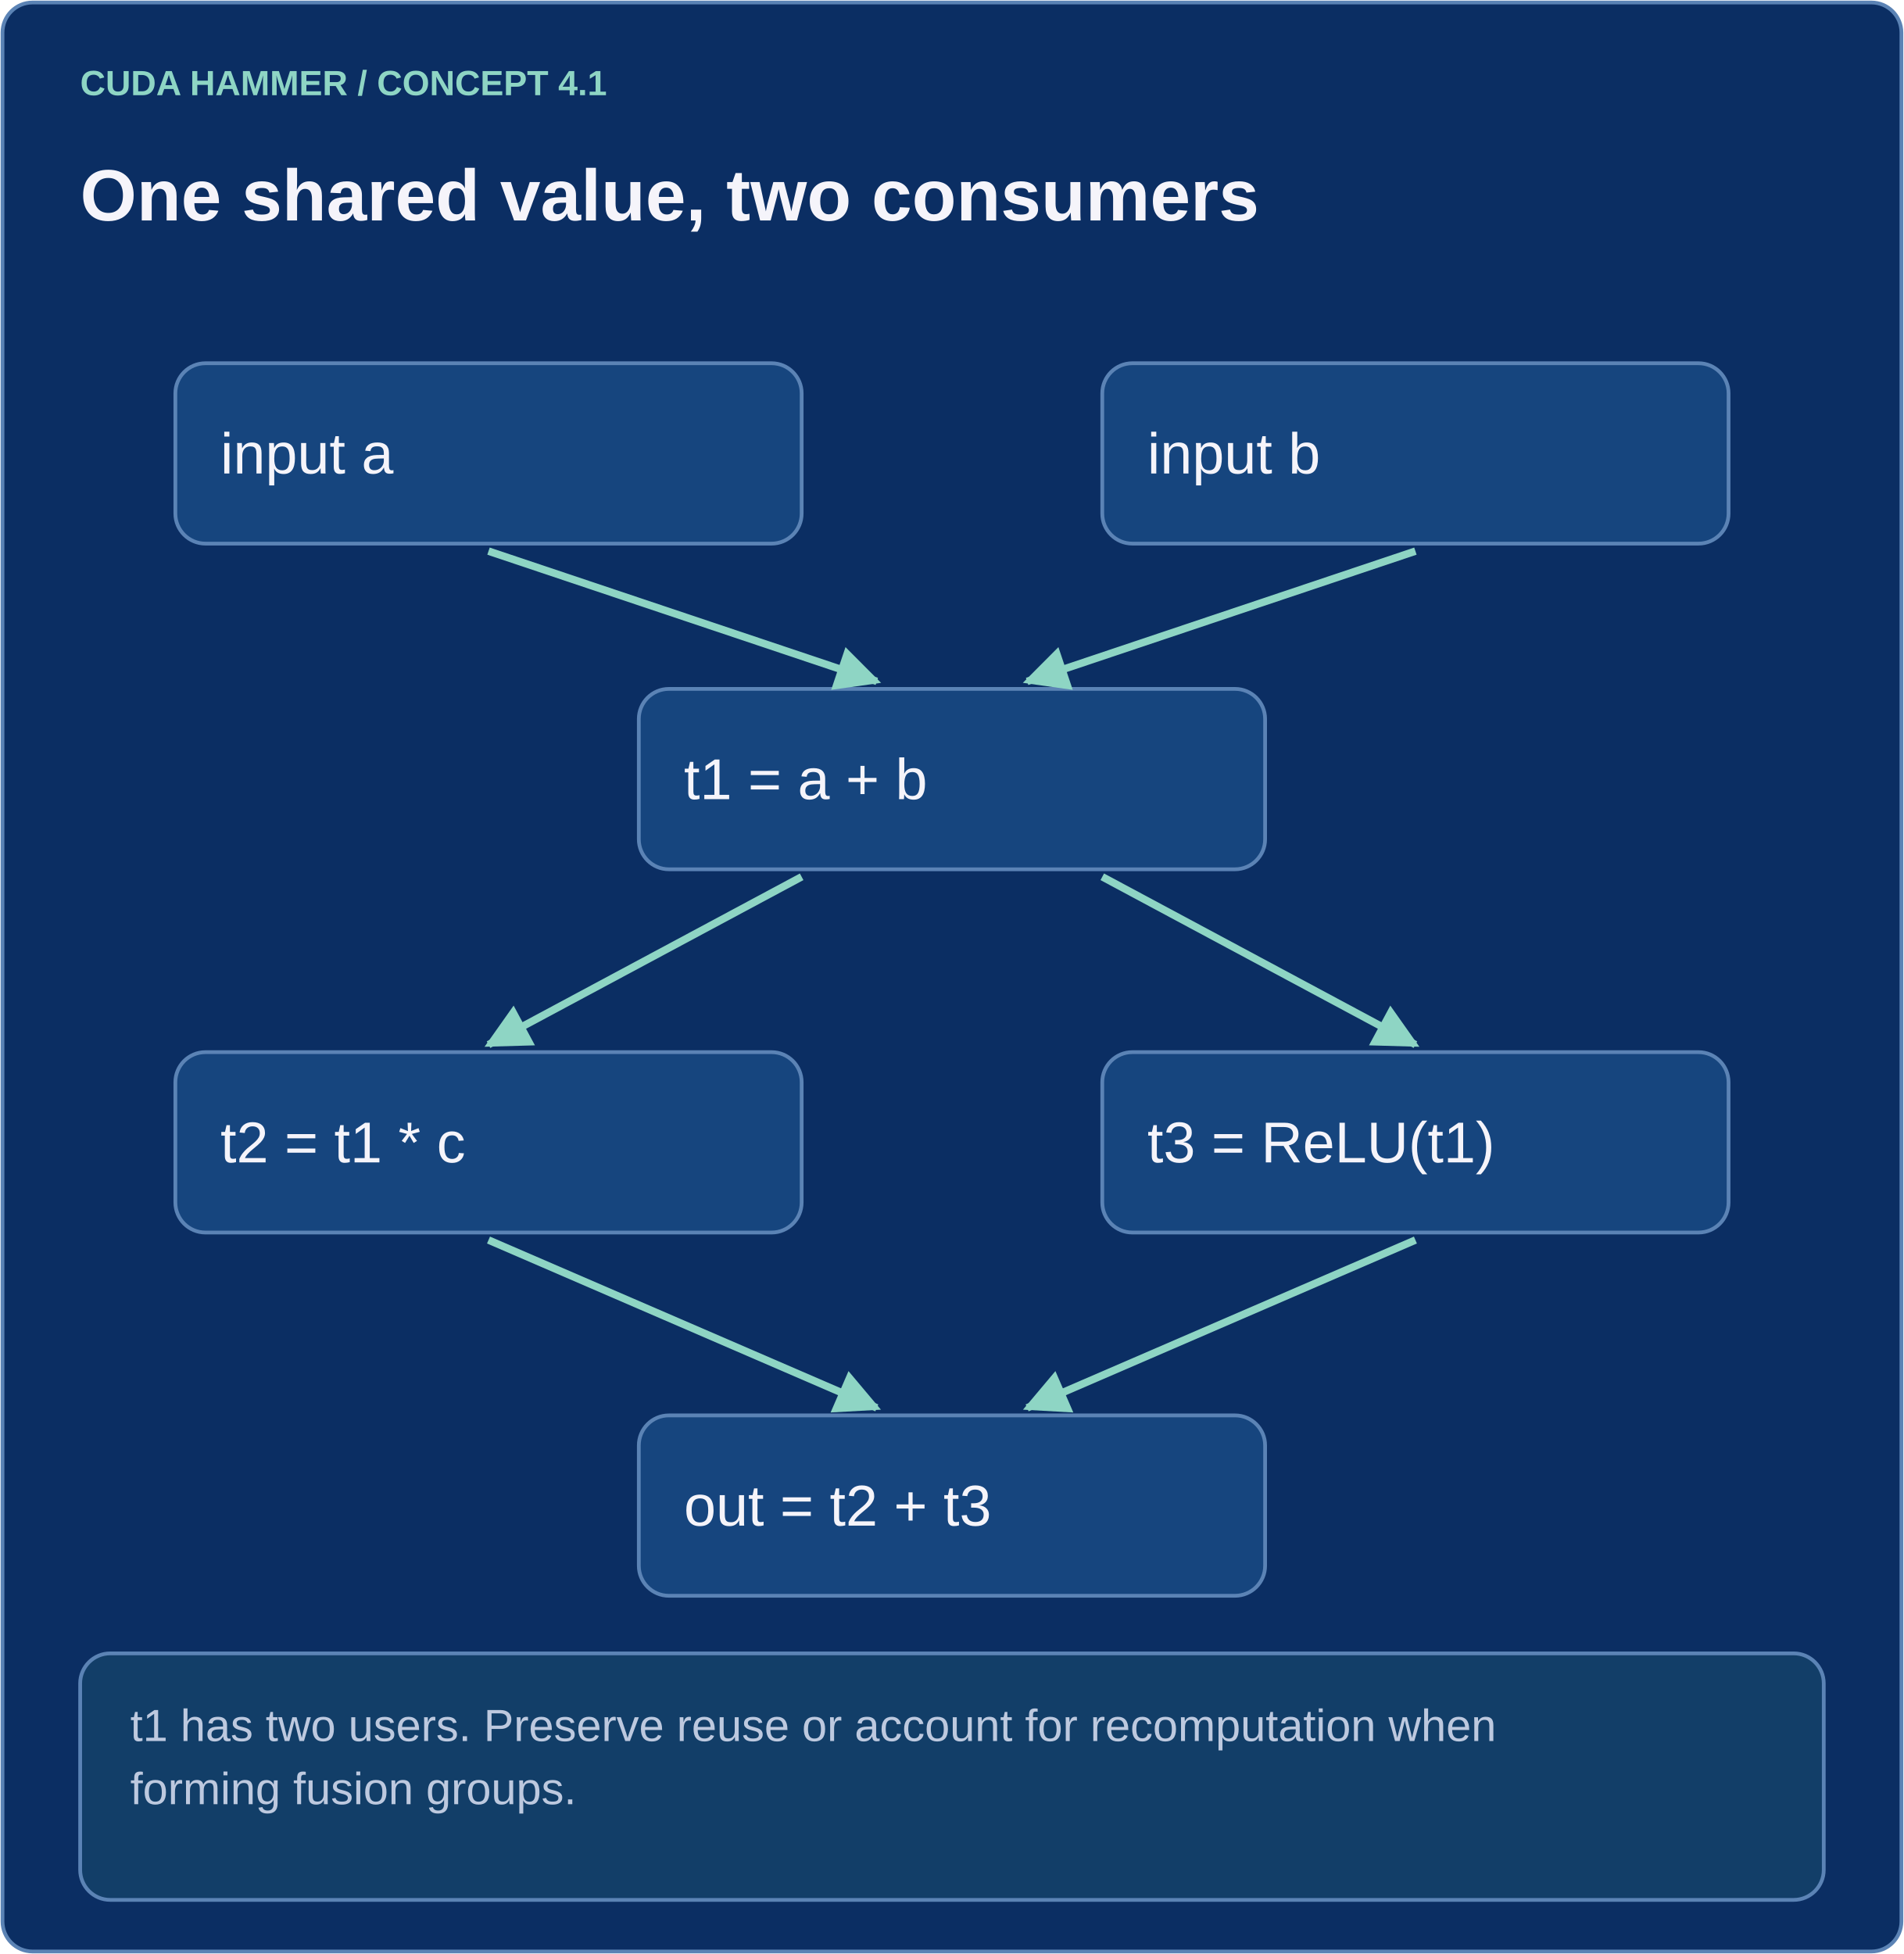
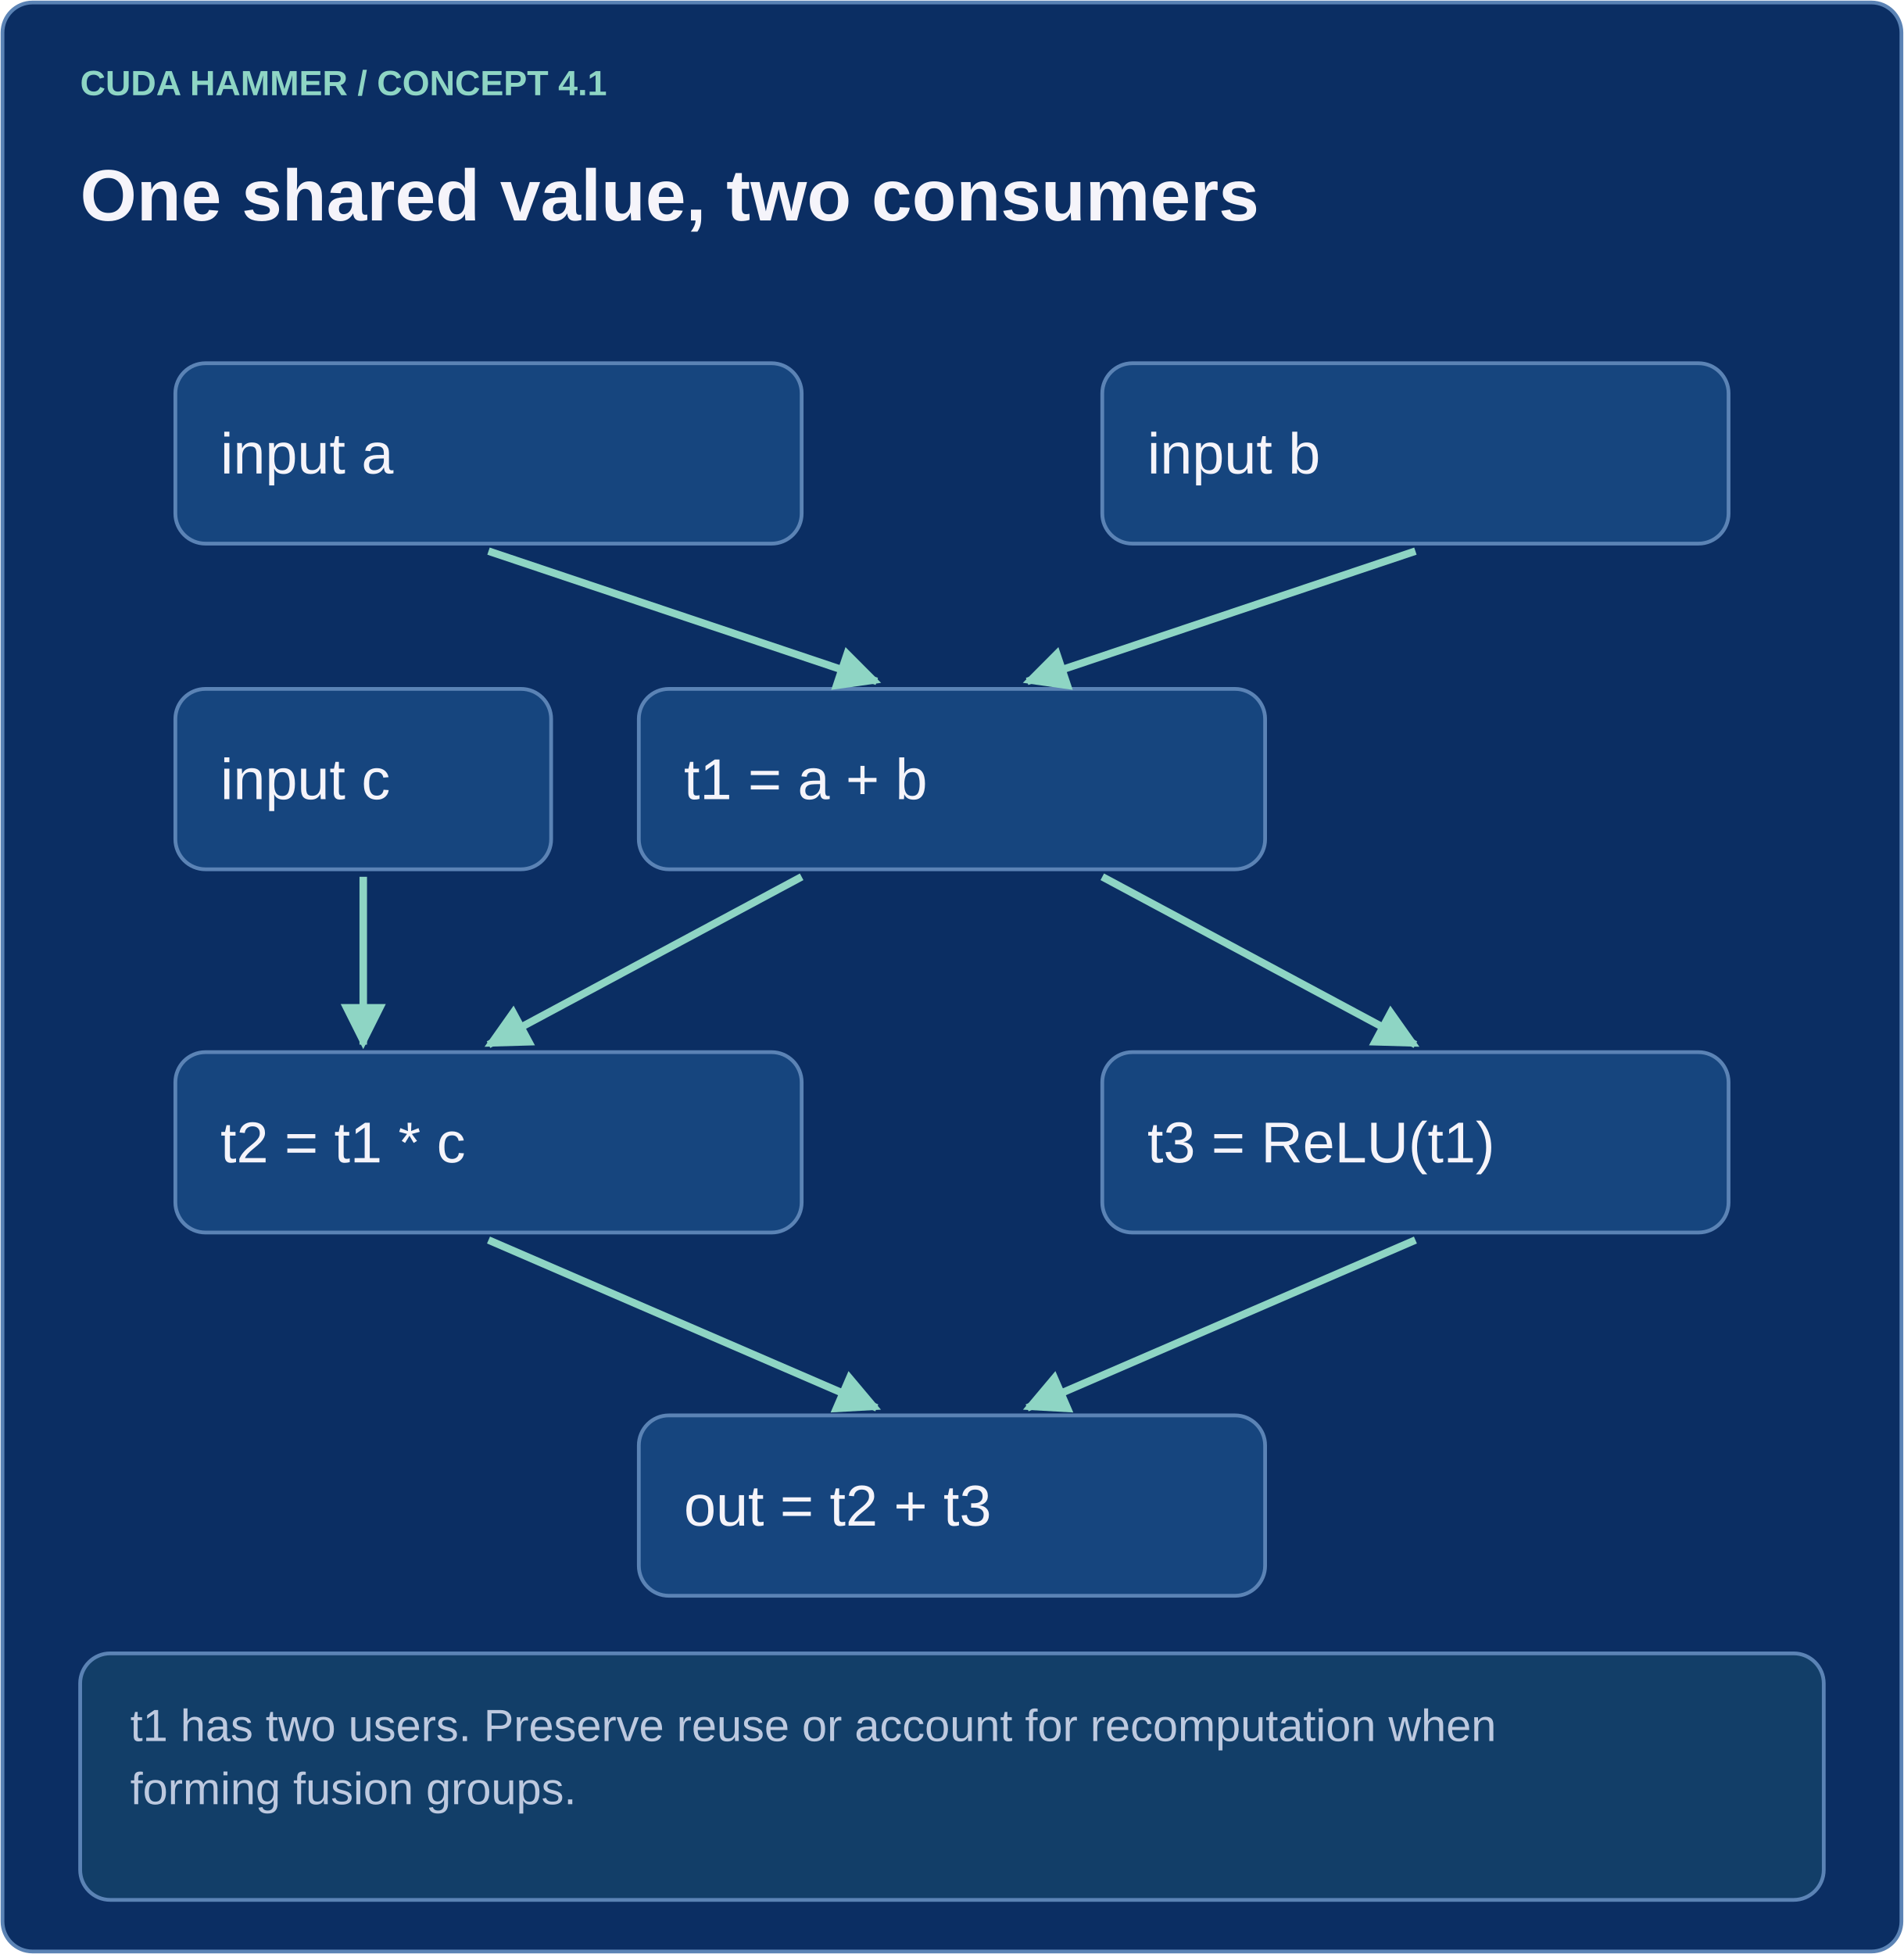
<svg xmlns="http://www.w3.org/2000/svg" width="760" height="780" viewBox="0 0 760 780" role="img" aria-labelledby="title desc">
  <defs>
    <marker id="arrow" viewBox="0 0 10 10" refX="9" refY="5" markerWidth="6" markerHeight="6" orient="auto">
      <path d="M0 0 L10 5 L0 10Z" fill="#8ed5c4" />
    </marker>
  </defs>
  <g font-family="Arial, Helvetica, sans-serif">
    <rect x="1" y="1" width="758" height="778" rx="12" fill="#0b2e63" stroke="#5b83b5" stroke-width="1.5" />
    <text x="32" y="38" font-size="14" fill="#8ed5c4" font-weight="700">CUDA HAMMER / CONCEPT 4.1</text>
    <text x="32" y="88" font-size="29" fill="#f5f4fa" font-weight="600">One shared value, two consumers</text>
    <rect x="70" y="145" width="250" height="72" rx="12" fill="#16457e" stroke="#5b83b5" stroke-width="1.5" />
    <text x="88" y="189" font-size="23" fill="#f5f4fa" font-weight="500">input a</text>
    <rect x="440" y="145" width="250" height="72" rx="12" fill="#16457e" stroke="#5b83b5" stroke-width="1.5" />
    <text x="458" y="189" font-size="23" fill="#f5f4fa" font-weight="500">input b</text>
    <rect x="255" y="275" width="250" height="72" rx="12" fill="#16457e" stroke="#5b83b5" stroke-width="1.5" />
    <text x="273" y="319" font-size="23" fill="#f5f4fa" font-weight="500">t1 = a + b</text>
    <rect x="70" y="420" width="250" height="72" rx="12" fill="#16457e" stroke="#5b83b5" stroke-width="1.5" />
    <text x="88" y="464" font-size="23" fill="#f5f4fa" font-weight="500">t2 = t1 * c</text>
    <rect x="440" y="420" width="250" height="72" rx="12" fill="#16457e" stroke="#5b83b5" stroke-width="1.5" />
    <text x="458" y="464" font-size="23" fill="#f5f4fa" font-weight="500">t3 = ReLU(t1)</text>
    <rect x="255" y="565" width="250" height="72" rx="12" fill="#16457e" stroke="#5b83b5" stroke-width="1.5" />
    <text x="273" y="609" font-size="23" fill="#f5f4fa" font-weight="500">out = t2 + t3</text>
+     <rect x="70" y="275" width="150" height="72" rx="12" fill="#16457e" stroke="#5b83b5" stroke-width="1.5" />
+     <text x="88" y="319" font-size="23" fill="#f5f4fa" font-weight="500">input c</text>
+     <path d="M145 350 V417" fill="none" stroke="#8ed5c4" stroke-width="3" marker-end="url(#arrow)" />
    <path d="M195 220 L350 272" fill="none" stroke="#8ed5c4" stroke-width="3" marker-end="url(#arrow)" />
    <path d="M565 220 L410 272" fill="none" stroke="#8ed5c4" stroke-width="3" marker-end="url(#arrow)" />
    <path d="M320 350 L195 417" fill="none" stroke="#8ed5c4" stroke-width="3" marker-end="url(#arrow)" />
    <path d="M440 350 L565 417" fill="none" stroke="#8ed5c4" stroke-width="3" marker-end="url(#arrow)" />
    <path d="M195 495 L350 562" fill="none" stroke="#8ed5c4" stroke-width="3" marker-end="url(#arrow)" />
    <path d="M565 495 L410 562" fill="none" stroke="#8ed5c4" stroke-width="3" marker-end="url(#arrow)" />
    <rect x="32" y="660" width="696" height="98.4" rx="12" fill="#123e68" stroke="#5b83b5" stroke-width="1.5" />
    <text x="52" y="695.0" font-size="18" fill="#bdc9df" font-weight="400">t1 has two users. Preserve reuse or account for recomputation when</text>
    <text x="52" y="720.2" font-size="18" fill="#bdc9df" font-weight="400">forming fusion groups.</text>
  </g>
</svg>
